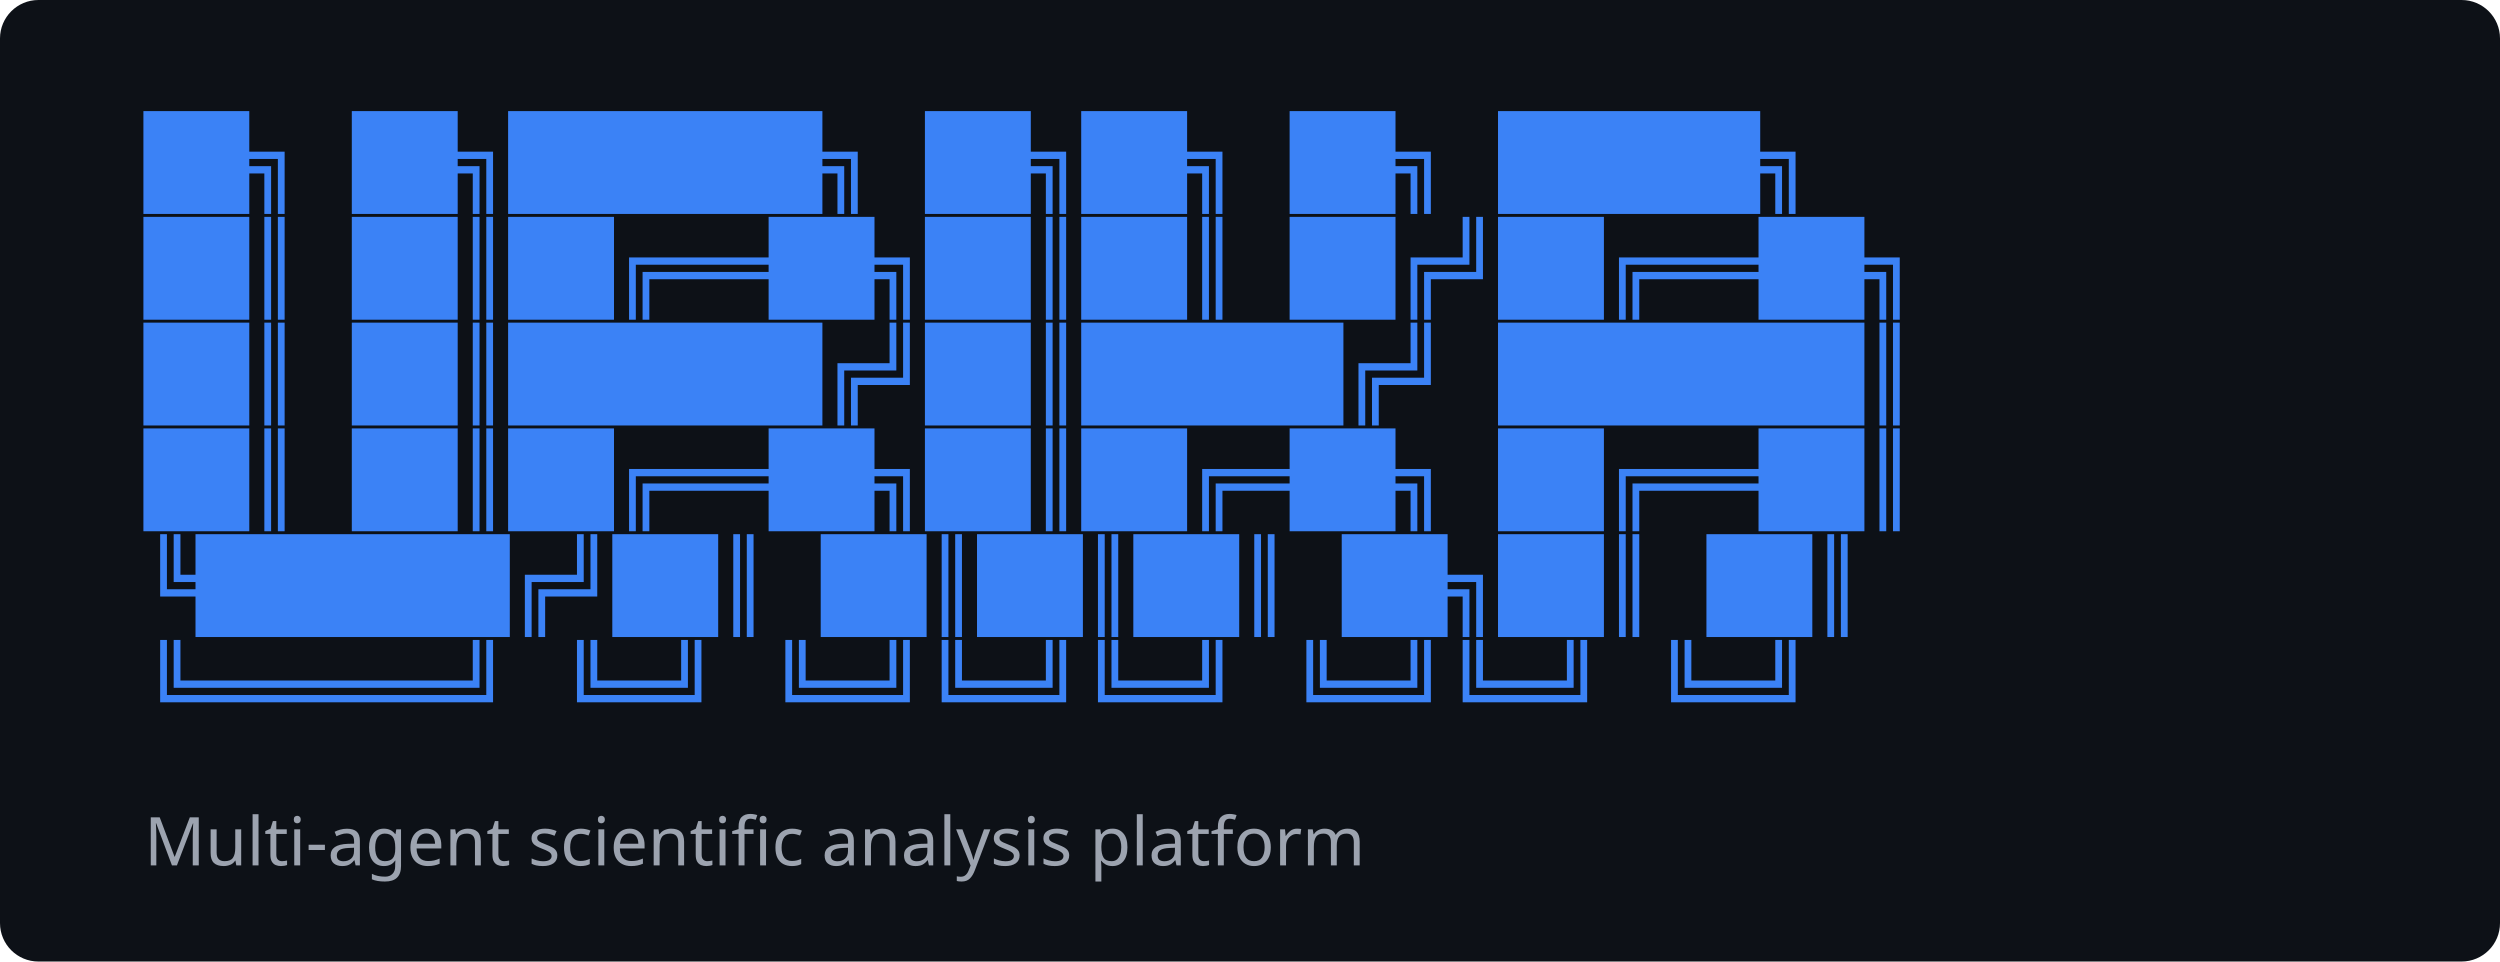
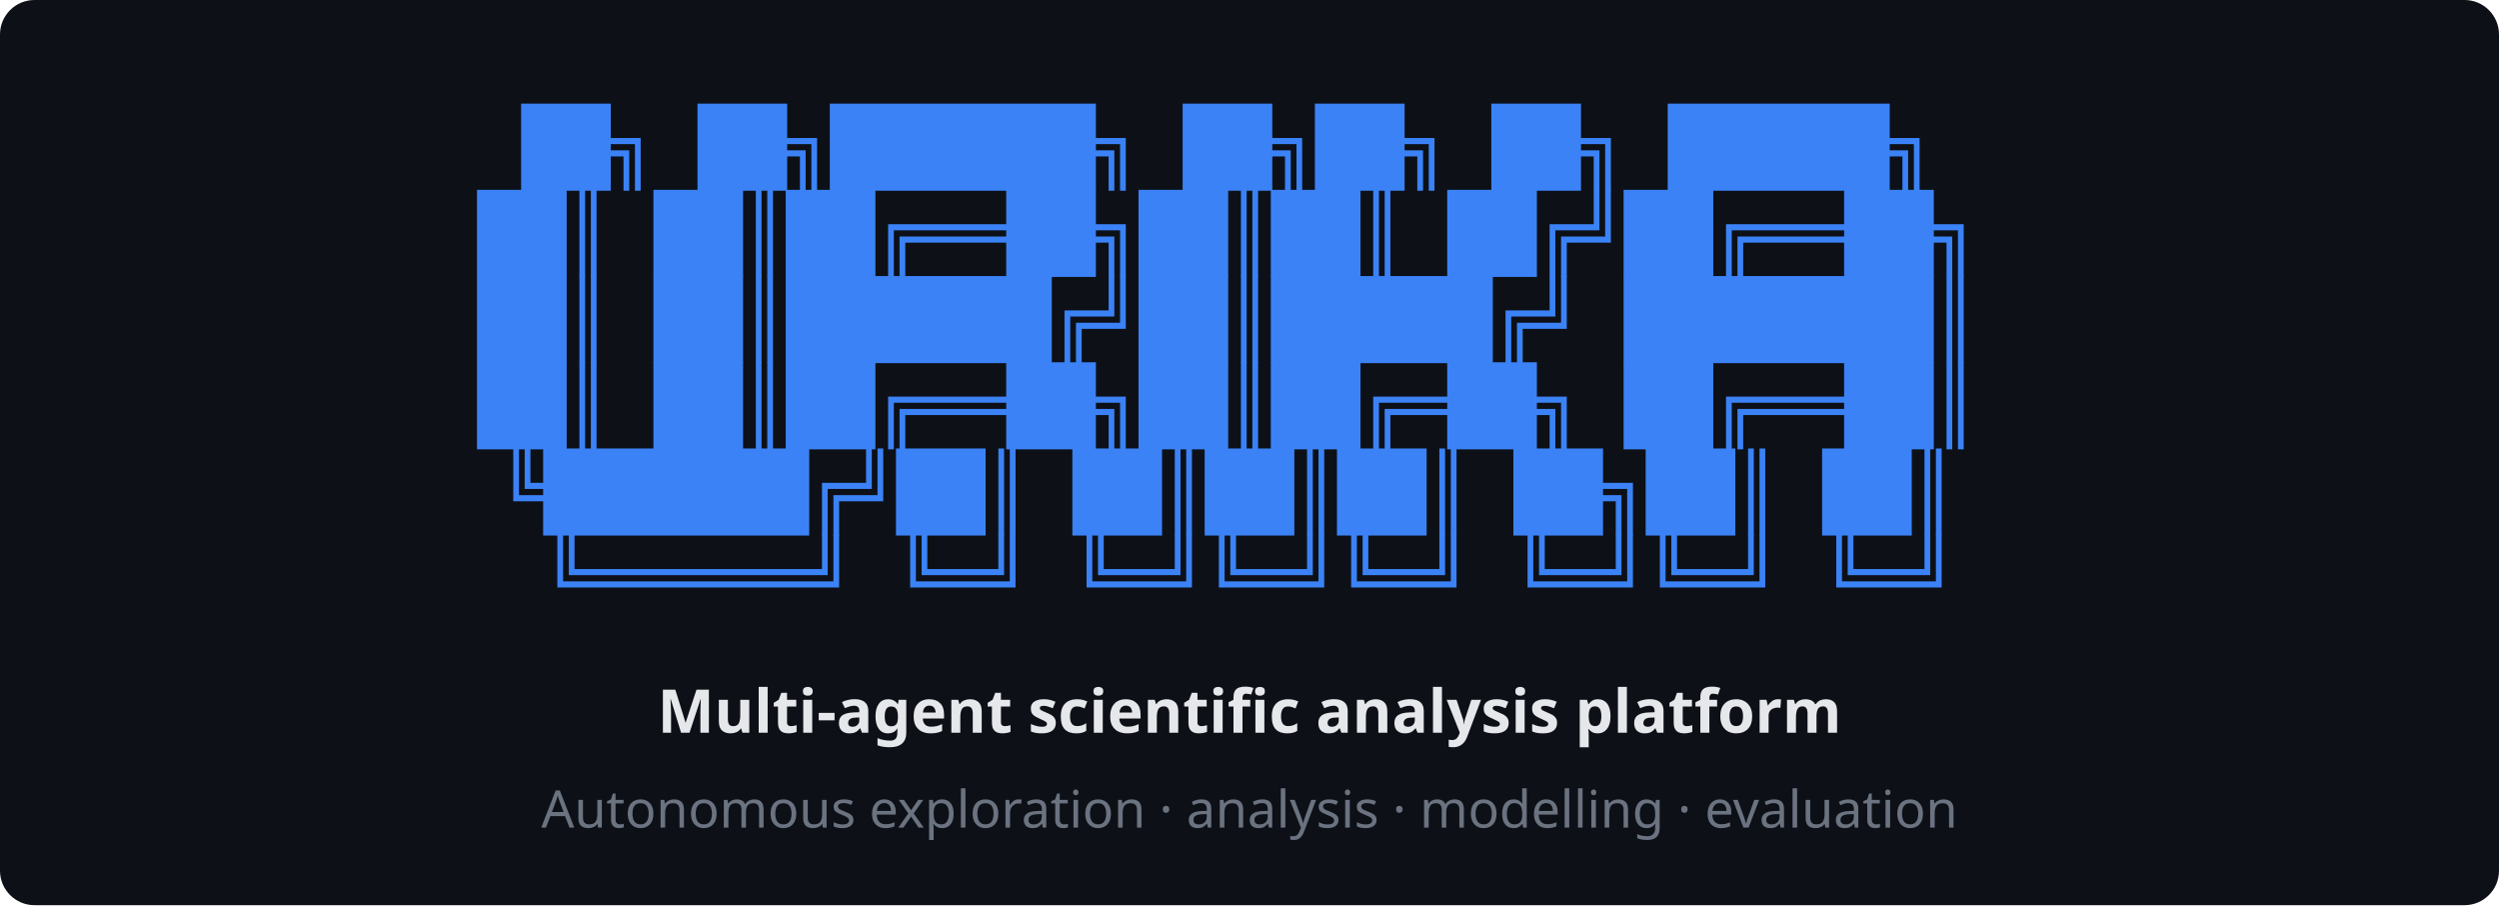
- <svg xmlns="http://www.w3.org/2000/svg" width="520" height="200" viewBox="0 0 520 200">
-   <rect width="520" height="200" rx="8" fill="#0d1117" />
-   <text font-family="monospace" font-size="18" font-weight="bold" fill="#3b82f6">
-     <tspan x="30" y="40">██╗   ██╗██████╗ ██╗██╗  ██╗ █████╗</tspan>
-     <tspan x="30" y="62">██║   ██║██╔══██╗██║██║ ██╔╝██╔══██╗</tspan>
-     <tspan x="30" y="84">██║   ██║██████╔╝██║█████╔╝ ███████║</tspan>
-     <tspan x="30" y="106">██║   ██║██╔══██╗██║██╔═██╗ ██╔══██║</tspan>
-     <tspan x="30" y="128">╚██████╔╝██║  ██║██║██║  ██╗██║  ██║</tspan>
-     <tspan x="30" y="150"> ╚═════╝ ╚═╝  ╚═╝╚═╝╚═╝  ╚═╝╚═╝  ╚═╝</tspan>
+ <svg xmlns="http://www.w3.org/2000/svg" width="580" height="210" viewBox="0 0 580 210">
+   <rect width="580" height="210" rx="8" fill="#0d1117" />
+   <text font-family="monospace" font-size="17" font-weight="bold" fill="#3b82f6" text-anchor="middle">
+     <tspan x="290" y="40">██╗   ██╗██████╗ ██╗██╗  ██╗ █████╗</tspan>
+     <tspan x="290" y="60">██║   ██║██╔══██╗██║██║ ██╔╝██╔══██╗</tspan>
+     <tspan x="290" y="80">██║   ██║██████╔╝██║█████╔╝ ███████║</tspan>
+     <tspan x="290" y="100">██║   ██║██╔══██╗██║██╔═██╗ ██╔══██║</tspan>
+     <tspan x="290" y="120">╚██████╔╝██║  ██║██║██║  ██╗██║  ██║</tspan>
+     <tspan x="290" y="140"> ╚═════╝ ╚═╝  ╚═╝╚═╝╚═╝  ╚═╝╚═╝  ╚═╝</tspan>
  </text>
-   <text font-family="sans-serif" font-size="14" fill="#9ca3af" x="30" y="180">Multi-agent scientific analysis platform</text>
+   <text font-family="sans-serif" font-weight="bold" font-size="14" fill="#e5e7eb" text-anchor="middle" x="290" y="170">Multi-agent scientific analysis platform</text>
+   <text font-family="sans-serif" font-size="12" fill="#6b7280" text-anchor="middle" x="290" y="192">Autonomous exploration · analysis · modelling · evaluation</text>
</svg>
